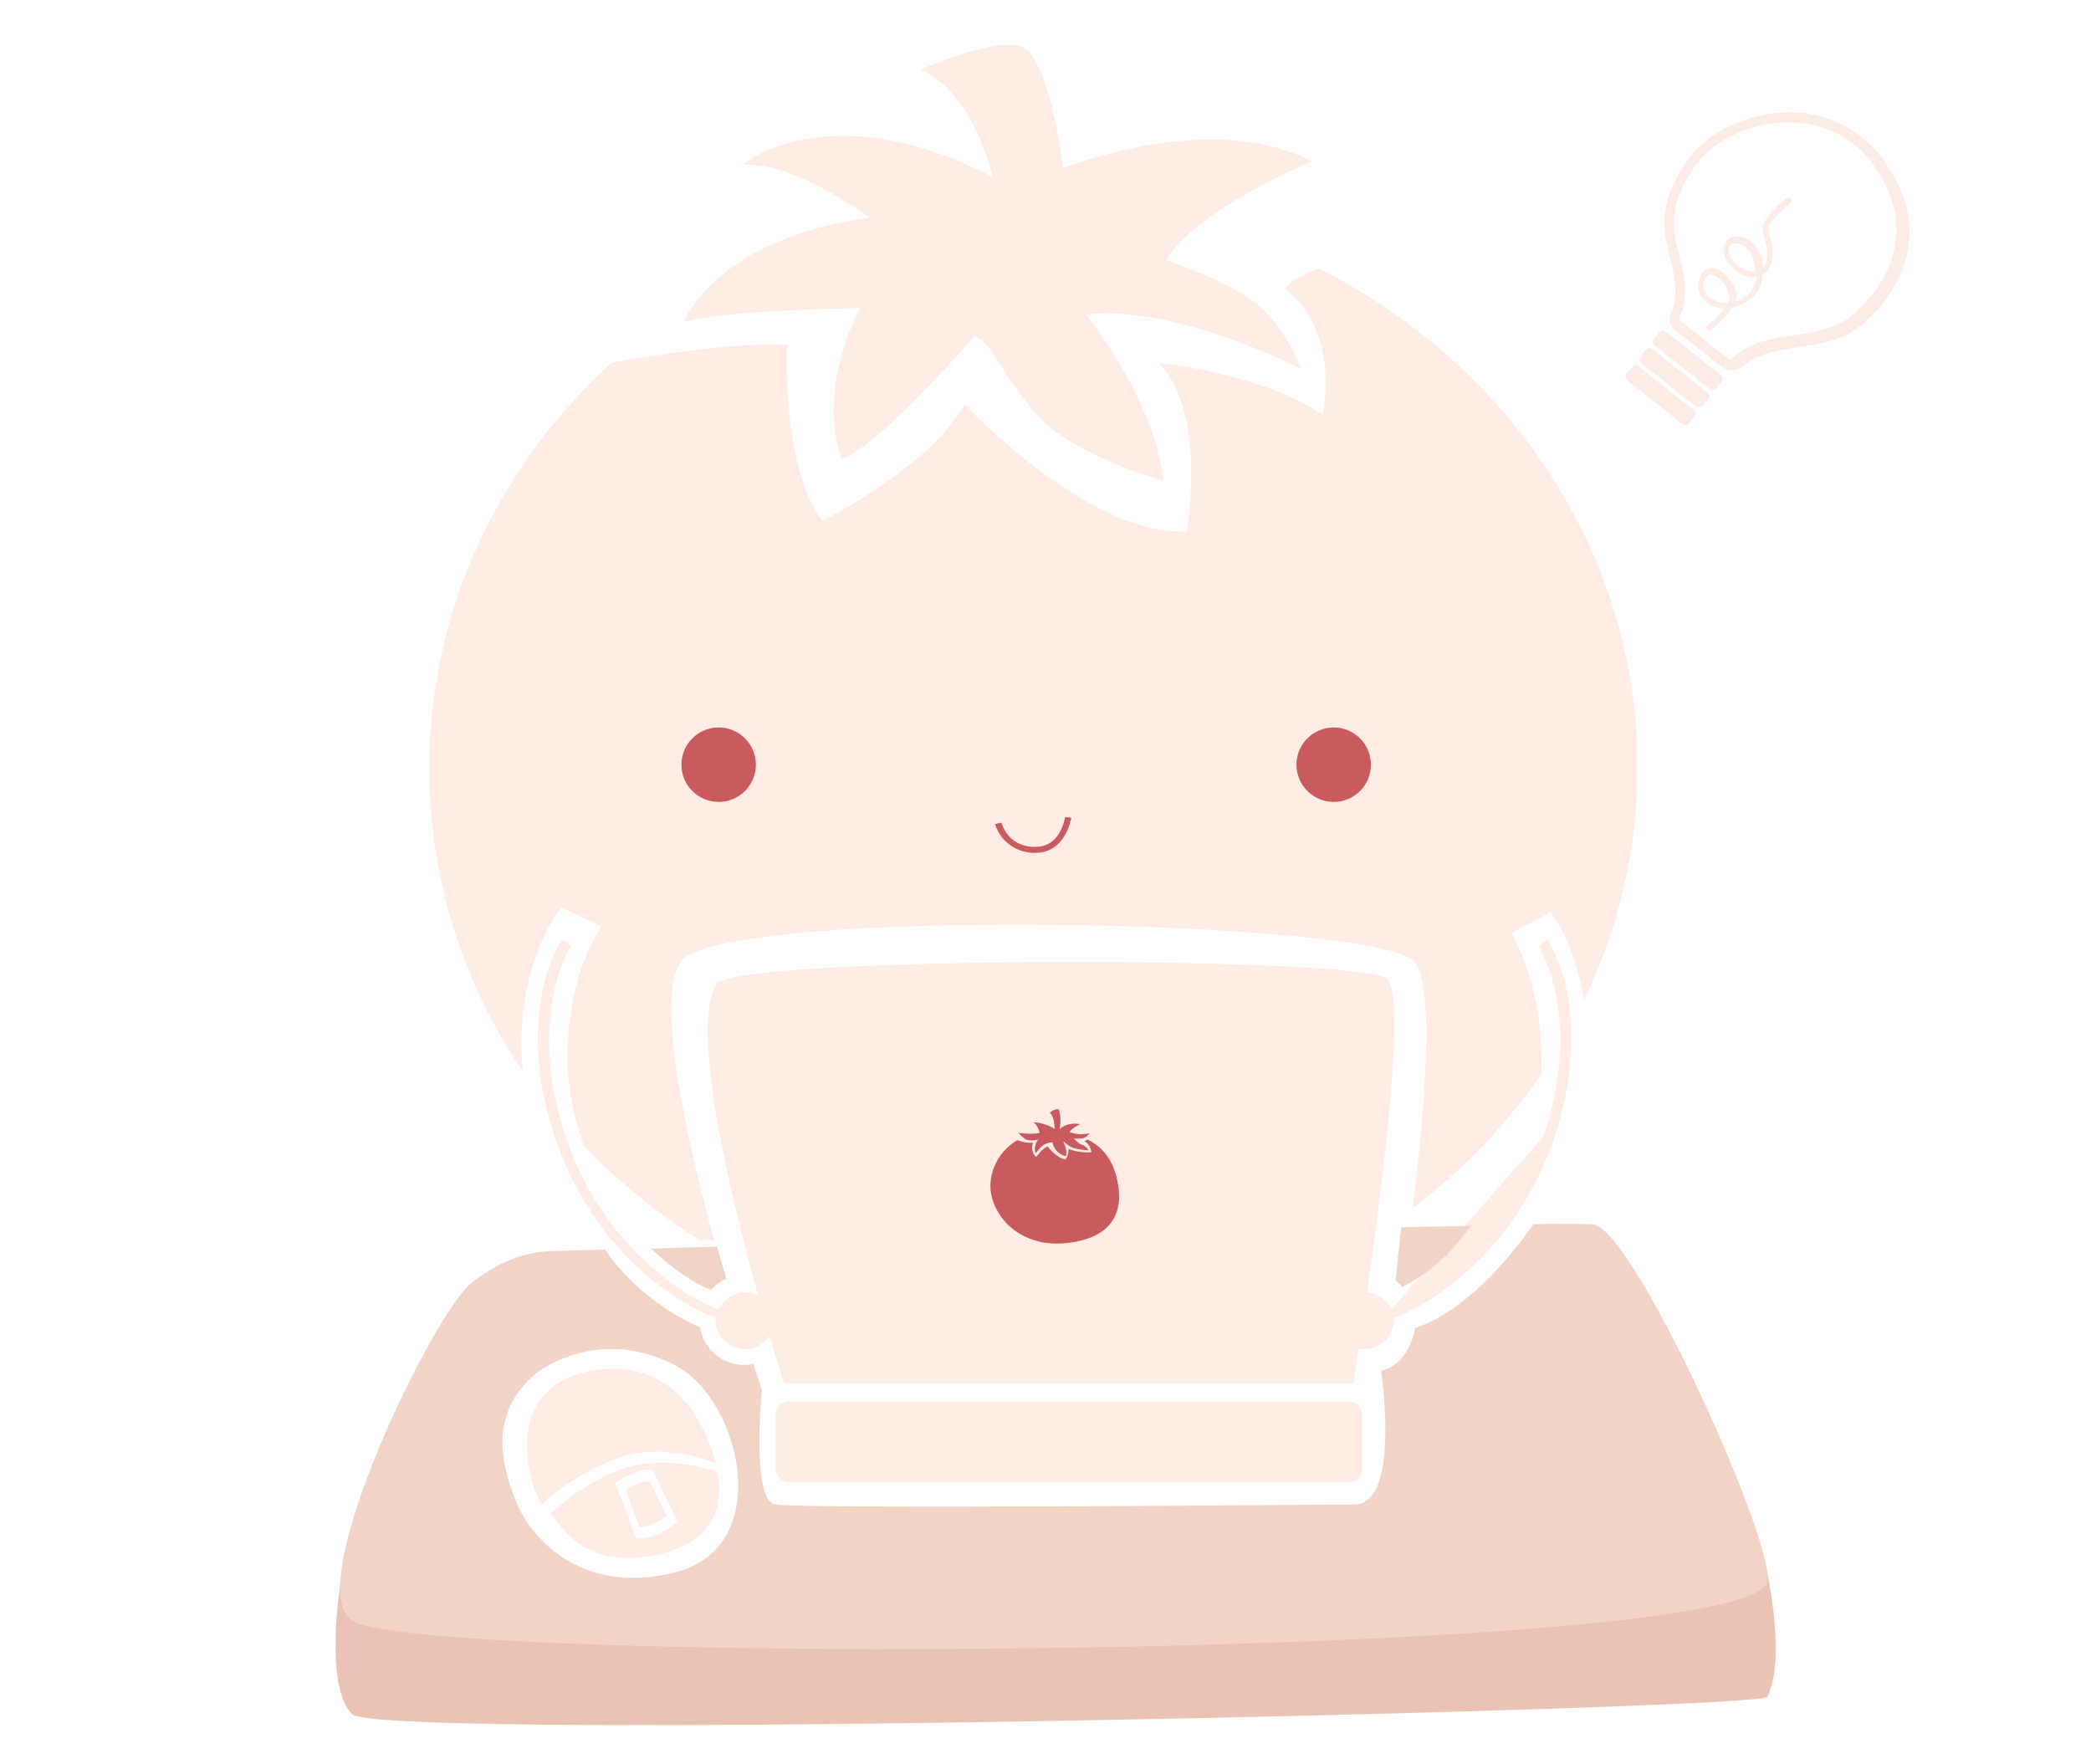
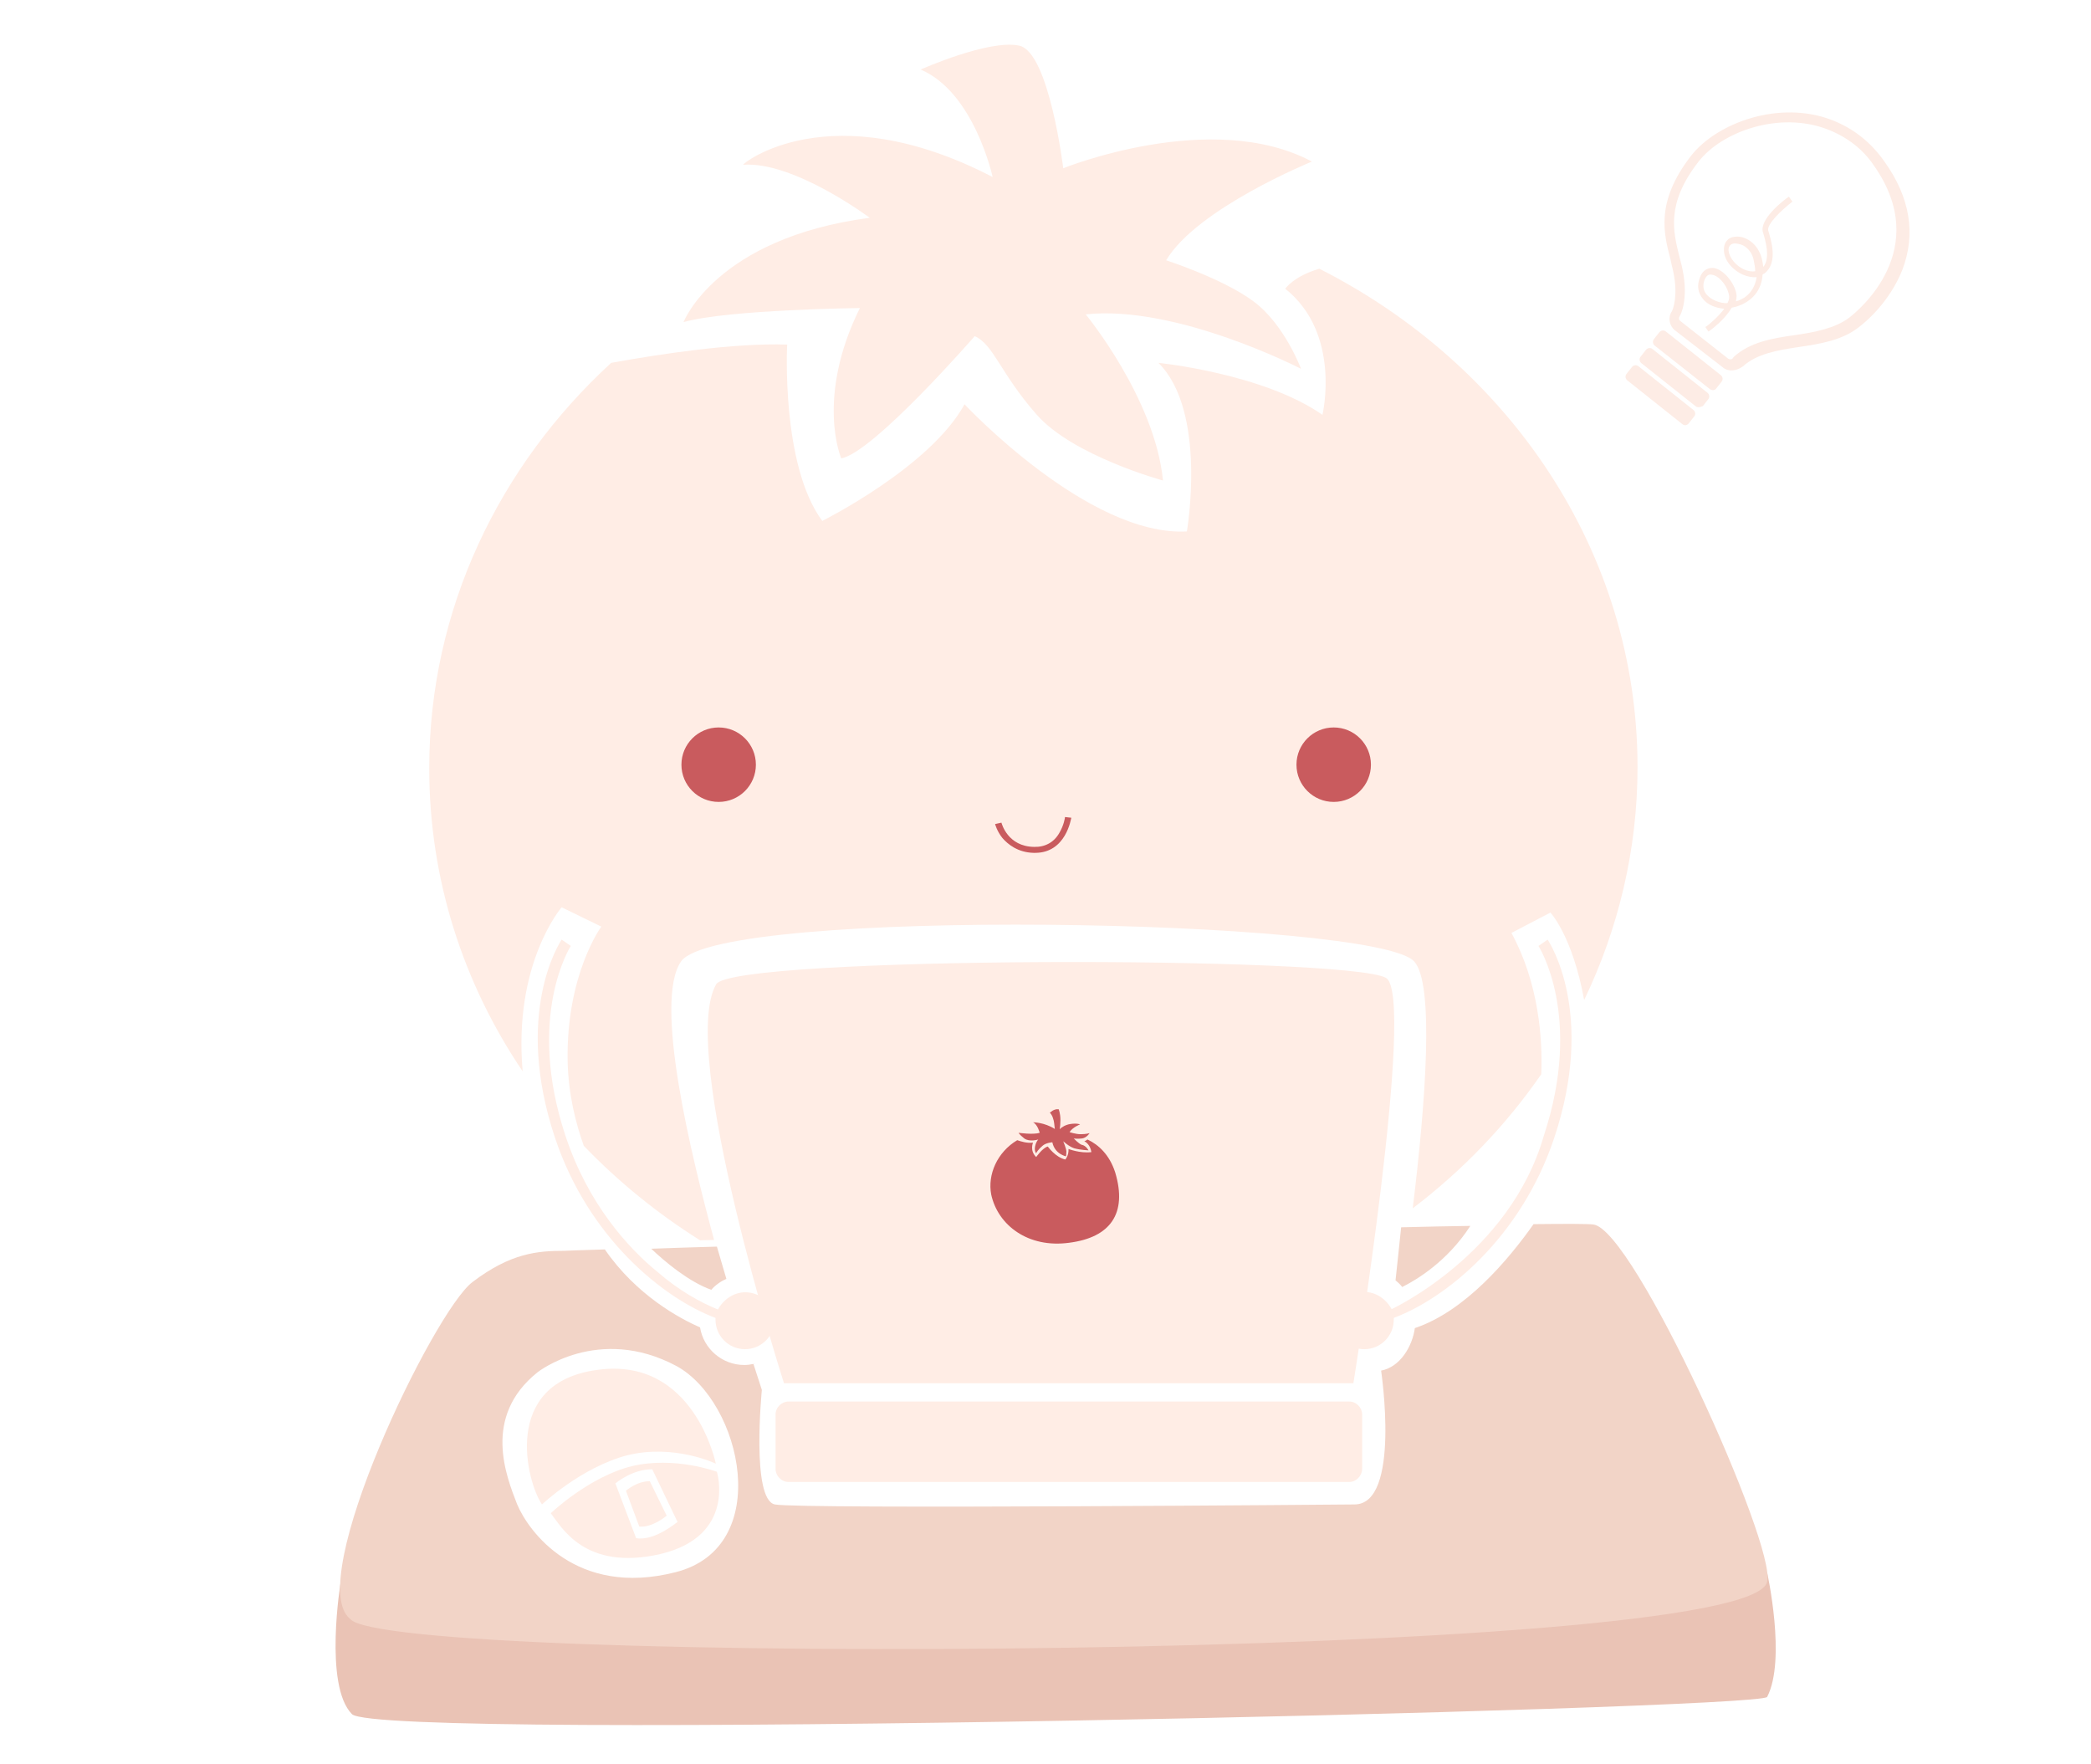
<svg xmlns="http://www.w3.org/2000/svg" version="1.1" id="Layer_1" x="0px" y="0px" viewBox="0 0 595.3 502.1" style="enable-background:new 0 0 595.3 502.1;" xml:space="preserve">
  <style type="text/css">
	.st0{fill:#EAC3B5;}
	.st1{fill:#F2D4C7;}
	.st2{fill:#FFEDE5;}
	.st3{fill:#C95B5E;}
	.st4{fill:#FDECE5;}
</style>
  <g>
    <g>
      <g>
        <path class="st0" d="M97,450.3c0,0-4.9,29.5,3.2,37.7c7.9,7.9,400.9-1.3,402.9-4.9c5.5-10.6,0-35.4,0-35.4l-383.3,2.7L97,450.3     L97,450.3z" />
        <g>
          <path class="st1" d="M254.4,353.3C254.6,353.3,254.6,353.3,254.4,353.3C254.6,353.3,254.6,353.3,254.4,353.3z" />
          <path class="st1" d="M249.2,353.5c1.8-0.1,3.4-0.1,5.2-0.2C252.7,353.3,250.9,353.5,249.2,353.5z" />
          <path class="st1" d="M247.5,353.6c0.6,0,1.3,0,1.9-0.1C248.7,353.5,248.1,353.6,247.5,353.6z" />
          <path class="st1" d="M273.1,352.7c0.2,0,0.5,0,0.7,0C273.6,352.7,273.3,352.7,273.1,352.7z" />
          <path class="st1" d="M273.8,352.7c2.1-0.1,4-0.1,6.2-0.2C277.7,352.6,275.6,352.6,273.8,352.7z" />
          <path class="st1" d="M242.5,353.7c1.8-0.1,3.2-0.1,4.9-0.2C245.8,353.6,244,353.7,242.5,353.7z" />
          <path class="st1" d="M254.6,353.3c6-0.2,12.2-0.4,18.5-0.6C266.7,353,260.6,353.2,254.6,353.3z" />
          <path class="st1" d="M214.5,388.3c0.2-0.1,0.5-0.1,0.6-0.2C214.9,388.2,214.8,388.3,214.5,388.3z" />
          <path class="st1" d="M279.9,352.6c0.1,0,0.3,0,0.4,0C280.1,352.6,280,352.6,279.9,352.6z" />
          <path class="st1" d="M214.4,388.3L214.4,388.3L214.4,388.3C214.5,388.3,214.4,388.3,214.4,388.3z" />
          <path class="st1" d="M214.2,354.5c6.5-0.2,13.7-0.4,21-0.6C227.9,354.2,220.7,354.4,214.2,354.5z" />
          <path class="st1" d="M235.2,354c0.9,0,1.9-0.1,2.8-0.1C237,353.8,236.2,353.8,235.2,354z" />
          <path class="st1" d="M237.8,353.8c1,0,2.2-0.1,3.3-0.1C240.1,353.8,239.1,353.8,237.8,353.8z" />
          <path class="st1" d="M241.2,353.8c0.4,0,0.9,0,1.1,0C242.1,353.7,241.6,353.8,241.2,353.8z" />
-           <path class="st1" d="M385.6,428.3c0,0-158.2,1.4-165,0c-6.8-1.4-3.7-32.6-3.7-32.6l-2.4-7.4c-0.9,0.2-1.8,0.3-2.6,0.3      c-6.3,0-11.6-4.6-12.6-10.7c-5.7-2.5-18.1-9.1-27.1-22.2c-7.4,0.2-11.6,0.4-11.6,0.4c-7.5,0-15.2,0.6-26.1,8.9      c-11,8.3-48.2,85.3-34.8,95.9c10.7,13.4,398.8,12,403.4-10.6c2.7-10.2-37.9-100.4-49.5-101.7c-1.5-0.2-7.7-0.2-17-0.1      c-7.2,10.2-19.5,24.8-33.8,29.6c-0.7,5.2-4.2,11.1-9.6,12.1C393.2,390.3,398.9,428.3,385.6,428.3z M192.3,447.6      c-28.3,7.2-41.9-11.7-45.1-19.4c-3-7.8-10-24.8,5.8-37.5c0,0,17.3-13.7,39.6-1.8C211.2,399.1,220.5,440.5,192.3,447.6z" />
+           <path class="st1" d="M385.6,428.3c0,0-158.2,1.4-165,0s-3.7-32.6-3.7-32.6l-2.4-7.4c-0.9,0.2-1.8,0.3-2.6,0.3      c-6.3,0-11.6-4.6-12.6-10.7c-5.7-2.5-18.1-9.1-27.1-22.2c-7.4,0.2-11.6,0.4-11.6,0.4c-7.5,0-15.2,0.6-26.1,8.9      c-11,8.3-48.2,85.3-34.8,95.9c10.7,13.4,398.8,12,403.4-10.6c2.7-10.2-37.9-100.4-49.5-101.7c-1.5-0.2-7.7-0.2-17-0.1      c-7.2,10.2-19.5,24.8-33.8,29.6c-0.7,5.2-4.2,11.1-9.6,12.1C393.2,390.3,398.9,428.3,385.6,428.3z M192.3,447.6      c-28.3,7.2-41.9-11.7-45.1-19.4c-3-7.8-10-24.8,5.8-37.5c0,0,17.3-13.7,39.6-1.8C211.2,399.1,220.5,440.5,192.3,447.6z" />
          <path class="st1" d="M387.8,349.6c0.1,0,0.1,0,0.2,0C388,349.6,388,349.6,387.8,349.6z" />
          <path class="st1" d="M312.8,351.6c0.1,0,0.1,0,0.2,0H312.8z" />
          <path class="st1" d="M313,351.6c4.3-0.1,8.6-0.2,12.8-0.4C321.6,351.4,317.4,351.5,313,351.6z" />
          <path class="st1" d="M325.8,351.2c0.1,0,0.3,0,0.4,0C326.1,351.2,325.9,351.2,325.8,351.2z" />
          <path class="st1" d="M280.3,352.6c10.7-0.3,21.6-0.6,32.6-0.9C301.9,352,291.1,352.3,280.3,352.6z" />
          <path class="st1" d="M358.3,350.4c10.3-0.3,20.4-0.6,29.6-0.9C378.5,349.9,368.6,350.1,358.3,350.4z" />
          <path class="st1" d="M358.1,350.4C358.1,350.4,358.3,350.4,358.1,350.4C358.3,350.4,358.1,350.4,358.1,350.4z" />
          <path class="st1" d="M326.2,351.2c10.8-0.3,21.6-0.6,31.9-0.9C347.8,350.7,337.1,350.9,326.2,351.2z" />
        </g>
        <g>
          <path class="st2" d="M375.6,76.5c-7.4,2.2-9.7,5.7-9.7,5.7c16.1,12.8,10.6,35.9,10.6,35.9c-16.9-11.8-46.7-14.8-46.7-14.8      c14,13.9,8.1,48,8.1,48c-28.1,1.5-63.3-36.2-63.3-36.2c-9.8,17.9-40.5,33.2-40.5,33.2c-11.8-15.9-10-50.2-10-50.2      c-15.1-0.5-35.7,2.6-50.1,5.2c-31.9,29.3-51.8,70.2-51.8,115.4c0,31.7,9.7,61.3,26.6,86.3c-2.7-30.8,11.1-46.7,11.1-46.7      l11.3,5.5c0,0-10,13.5-9.6,38.2c0.2,9.8,2.4,18,4.6,24.2c9.8,10.2,21,19.3,33.1,26.9l4-0.1c-6.5-24-17.3-67.9-9.4-79.3      c11.1-15.6,197.6-12.2,208.7,0c5.8,6.3,3.3,40-0.4,70.3c14.2-10.8,26.6-23.7,36.6-38.2c0.4-10-0.7-25.9-8.5-40.2l11.1-5.8      c0,0,6.3,6.7,9.6,24.9c9.7-20.2,15.2-42.7,15.2-66.3C466.2,157,429.5,103.8,375.6,76.5z" />
          <path class="st2" d="M282.6,50.4c0,0-5.2-24.1-20.5-30.6c0,0,19.5-8.7,28.1-6.8c8.5,1.9,12.5,34.9,12.5,34.9S345,30.8,373.5,46      c0,0-32.7,13.3-41.5,28.1c0,0,16.4,5.3,25,11.8c8.7,6.5,13.4,19.1,13.4,19.1S335,86.7,309.1,89.5c0,0,19.7,23.9,22,47.3      c0,0-25.7-7-36-18.8c-10.3-11.7-12.2-19.9-17.6-22.3c0,0-28.8,33.1-38,34.8c0,0-7.4-17.1,5.3-42.8c0,0-37.3,0.4-50.2,4      c0,0,9.2-23.9,53-29.7c0,0-21.5-16.1-36-15.1C211,46.8,236.2,26.3,282.6,50.4z" />
          <circle class="st3" cx="379.7" cy="217.7" r="10.6" />
          <circle class="st3" cx="204.6" cy="217.7" r="10.6" />
          <g>
            <path class="st3" d="M294.7,242.8c-0.1,0-0.2,0-0.4,0c-4.6-0.1-7.4-2.5-8.9-4.2c-1.6-2-2.1-4-2.1-4l1.8-0.4       c0.1,0.3,1.8,6.8,9.3,6.9c3.1,0.1,5.7-1.3,7.2-4c1.3-2.2,1.6-4.3,1.6-4.5l1.8,0.2C304.9,233.1,303.5,242.8,294.7,242.8z" />
          </g>
          <path class="st2" d="M212.2,367.9c-3.3,0-6.2,2-7.8,4.9c-5-2-11.1-5.4-17.1-10.6c-8.5-6.9-19.9-19.5-26.3-38.8      c-11.3-34.1,1.4-53.9,1.5-54.1l-2.6-1.8c-0.6,0.9-13.7,21-1.9,56.4c9.5,28.5,30.8,45.7,45.7,51.3c0,0.2,0,0.4,0,0.5      c0,4.6,3.7,8.4,8.4,8.4c4.6,0,8.4-3.7,8.4-8.4C220.6,371.7,216.8,367.9,212.2,367.9z" />
-           <path class="st2" d="M439.5,323.4c11.3-34.1-1.4-53.9-1.5-54.1l2.6-1.8c0.6,0.9,13.7,21,1.9,56.4c-9.5,28.5-30.8,45.7-45.7,51.3      c0,0.2,0,0.4,0,0.5c0,4.6-3.7,8.4-8.4,8.4s-8.4-3.7-8.4-8.4c-0.1-4.1,3.8-7.9,8.4-7.9c3.3,0,6.2,2,7.8,4.9" />
+           <path class="st2" d="M439.5,323.4c11.3-34.1-1.4-53.9-1.5-54.1l2.6-1.8c0.6,0.9,13.7,21,1.9,56.4c-9.5,28.5-30.8,45.7-45.7,51.3      c0,0.2,0,0.4,0,0.5c0,4.6-3.7,8.4-8.4,8.4s-8.4-3.7-8.4-8.4c-0.1-4.1,3.8-7.9,8.4-7.9c3.3,0,6.2,2,7.8,4.9      C396.2,372.7,429.8,357.1,439.5,323.4z" />
        </g>
        <g>
          <path class="st2" d="M384.2,421.9H224.5c-2.1,0-3.7-1.8-3.7-3.7v-15.5c0-2.1,1.8-3.7,3.7-3.7h159.6c2.1,0,3.7,1.8,3.7,3.7v15.5      C387.8,420.1,386.1,421.9,384.2,421.9z" />
          <path class="st2" d="M385.3,393.8H223.2c0,0-30.3-94.6-19.3-113.6c4.7-8.1,179.6-8.1,190.7-1.8      C403.2,283.5,385.3,393.8,385.3,393.8z" />
          <g>
-             <path class="st3" d="M307.9,325.9c-0.9-0.4-2.2-1.8-2.2-1.8s0.9,0.2,2.4,0c1.3-0.2,2.1-1.5,2.1-1.5s-1,0.3-2.5,0.3       s-3.2-0.6-3.2-0.6c0.9-1.4,3-2.2,3-2.2s-0.9-0.4-2.8-0.1c-1.3,0.2-2.5,0.9-3,1.5c0.1-0.6,0.2-1.6,0.2-2.6c0-2-0.5-3.1-0.5-3.1       c-1.4-0.2-2.5,1-2.5,1s0.6,0.5,0.9,1.6c0.3,0.7,0.4,2.1,0.5,3c-3-1.9-6.2-1.9-6.2-1.9c1.3,0.6,1.9,3,1.9,3c-1.9,0.6-6,0-6,0       s0.1,0.4,1.6,1.6c1.5,1.1,4,0.3,4,0.3s-0.6,0.5-0.9,1.9s0.3,2.1,0.3,2c0-0.1,0.6-1.1,1.8-2.1c1-0.9,2.8-1,2.8-1       c0.7,3.4,3.9,4,3.9,4s0.1-0.7,0.1-1.4c0-0.7-0.9-2.9-0.9-2.9s1.6,1.5,3.1,2c1.8,0.5,4.1,0.6,4.1,0.6S309.2,326.1,307.9,325.9z" />
+             <path class="st3" d="M307.9,325.9c-0.9-0.4-2.2-1.8-2.2-1.8s0.9,0.2,2.4,0c1.3-0.2,2.1-1.5,2.1-1.5s-1,0.3-2.5,0.3       s-3.2-0.6-3.2-0.6c0.9-1.4,3-2.2,3-2.2s-0.9-0.4-2.8-0.1c-1.3,0.2-2.5,0.9-3,1.5c0.1-0.6,0.2-1.6,0.2-2.6c0-2-0.5-3.1-0.5-3.1       c-1.4-0.2-2.5,1-2.5,1s0.6,0.5,0.9,1.6c0.3,0.7,0.4,2.1,0.5,3c-3-1.9-6.2-1.9-6.2-1.9c1.3,0.6,1.9,3,1.9,3c-1.9,0.6-6,0-6,0       s0.1,0.4,1.6,1.6c1.5,1.1,4,0.3,4,0.3s-0.6,0.5-0.9,1.9s0.3,2.1,0.3,2s0.6-1.1,1.8-2.1c1-0.9,2.8-1,2.8-1c0.7,3.4,3.9,4,3.9,4       s0.1-0.7,0.1-1.4c0-0.7-0.9-2.9-0.9-2.9s1.6,1.5,3.1,2c1.8,0.5,4.1,0.6,4.1,0.6S309.2,326.1,307.9,325.9z" />
            <path class="st3" d="M317.5,333.8c-1.6-5-4.7-7.9-7.9-9.4c-0.5,0.4-0.9,0.5-0.9,0.5c1.8,0.9,2,3.1,2,3.1       c-3.2,0.4-6.5-0.9-6.5-0.9c0.1,1.9-0.9,3-0.9,3c-2.8-0.6-5-3.7-5-3.7c-1.5,0.4-3.3,3-3.3,3c-1.9-1.8-0.9-4.1-0.9-4.1       c-1.8,0.2-3.3-0.3-4.5-0.7c-5.7,3.4-8.5,9.8-7.4,15.5c1.9,8.7,10.5,15.3,22.2,13.7C316.1,352.3,321,345.5,317.5,333.8z" />
          </g>
        </g>
        <path class="st2" d="M204.1,419c0,0-12-4.5-24.2-1.6c-12.2,3-23.1,13.4-23.1,13.4c3,3.8,9.6,16.6,31.3,11.6     C209.7,437.2,204.1,419,204.1,419z M181.1,437.9l-5.9-15.6c0,0,4.9-4.1,10.5-4l7.2,15C192.7,433.3,186.5,438.8,181.1,437.9z" />
        <path class="st2" d="M154.3,428.3c0,0,11.2-10.6,24.3-14c13.4-3.3,25.2,2.4,25.2,2.4s-6.2-30.6-33.8-26.7     C142.5,393.7,150,422.1,154.3,428.3z" />
        <path class="st2" d="M178.2,424.4c0,0,3.2-2.8,6.8-2.7l4.8,9.8c0,0-4.1,3.5-7.8,3.1L178.2,424.4z" />
      </g>
      <path class="st1" d="M398.9,349.4c-0.4,4.1-1,9.4-1.6,15.1l0,0c0.7,0.6,1.3,1.1,1.9,1.9c4-2,12.8-7.2,19.4-17.4    C412.7,349.1,405.9,349.2,398.9,349.4L398.9,349.4z" />
      <path class="st1" d="M204.1,354.9c-6.8,0.2-13.3,0.4-18.7,0.6c4,3.8,10.7,9.4,17.1,11.7c1.1-1.3,2.8-2.5,4.3-3.1l0,0L204.1,354.9z    " />
    </g>
  </g>
  <g>
    <g>
      <path class="st4" d="M486.7,110.7l-15.6-12.3c-0.6-0.5-0.7-1.3-0.2-1.9l1.5-1.9c0.5-0.6,1.3-0.7,1.9-0.2l15.6,12.4    c0.6,0.5,0.7,1.3,0.2,1.9l-1.5,1.9C488.2,111.2,487.3,111.2,486.7,110.7z" />
      <g>
        <path class="st4" d="M491.5,105.2c-0.4-0.2-0.7-0.3-1-0.6L476.8,94c-1.6-1.3-2-3.7-0.8-5.4c0.3-0.6,1.8-4.4,0.4-11.1     c-0.2-1.1-0.6-2.4-0.8-3.6c-1.9-7.3-4.4-16.3,5.8-29.5c7.4-9.5,25.3-16,40.2-10.2c5.9,2.3,10.9,6.1,14.9,11.8     c7.3,10.2,9,20.6,5.1,30.8c-3.6,9.1-10.4,14.9-12.6,16.5c-4.7,3.6-10.8,4.6-16.9,5.5c-6.1,0.9-11.9,1.9-15.9,5.5     C494.8,105.3,493.1,105.8,491.5,105.2z M520.2,36.8c-13.6-5.2-30,0.6-36.7,9.3c-9.3,12-7.1,19.9-5.4,26.9     c0.3,1.3,0.7,2.5,0.9,3.7c1.8,8.5-0.6,13.1-0.7,13.1l-0.1,0.2c-0.3,0.5-0.3,1,0.2,1.4l13.6,10.7c0.5,0.3,1,0.3,1.4-0.2l0.1-0.2     c4.6-4.3,11.1-5.4,17.5-6.3c5.5-0.8,11.5-1.9,15.5-5c2.5-1.9,23.9-19.4,6.9-43.4C530.3,42.4,525.7,38.9,520.2,36.8z" />
      </g>
      <path class="st4" d="M482.8,115.7l-15.5-12.3c-0.6-0.5-0.7-1.3-0.2-1.9l1.5-1.9c0.5-0.6,1.3-0.7,1.9-0.2l15.6,12.4    c0.6,0.5,0.7,1.3,0.2,1.9l-1.5,1.9C484.2,115.9,483.3,116.1,482.8,115.7z" />
      <path class="st4" d="M478.9,120.7l-15.6-12.4c-0.6-0.5-0.7-1.3-0.2-1.9l1.5-1.9c0.5-0.6,1.3-0.7,1.9-0.2l15.6,12.4    c0.6,0.5,0.7,1.3,0.2,1.9l-1.5,1.9C480.2,121.2,479.5,121.2,478.9,120.7z" />
      <g>
        <path class="st4" d="M486.4,94.4l-0.9-1.3c1.3-0.8,3.8-3.1,5.4-5.2c-2.4-0.2-4.7-1.1-6-2.7c-1.5-1.8-1.9-3.9-0.9-6.3     c1-2.6,3-2.7,4-2.6c3.1,0.6,6.3,5,6.4,8c0,0.5-0.1,0.9-0.2,1.5c3.5-1,5.4-3.6,5.9-6.9c-1.1,0.1-2.5-0.1-3.9-0.7     c-2.5-1.1-5.4-3.8-5.4-7c-0.1-2,1-3.6,3.1-3.8c3-0.4,6.6,1.9,7.7,6.3c0.2,0.8,0.3,1.5,0.4,2.3c2.1-2.5,0.6-7.6-0.1-9.9     c-1.1-3.6,5.8-9.1,7.4-10.1l1,1.4c-3.1,2.4-7.3,6.4-6.9,8.2c0.8,2.7,2.9,9.1-1,12.2c-0.2,0.1-0.4,0.2-0.6,0.4     c-0.3,4.5-3,7.7-7.5,9.1c-0.4,0.1-0.8,0.2-1.3,0.3C491,91.1,487,94,486.4,94.4z M487.8,78.3c-0.2,0-0.3-0.1-0.5-0.1     c-0.6-0.1-1.3-0.1-2,1.4c-0.8,2-0.1,3.6,0.7,4.4c1.3,1.4,3.7,2.4,5.8,2.3c0.3-0.6,0.5-1.1,0.5-1.8C492.1,82,490,79,487.8,78.3z      M495.6,69.6c-0.7-0.2-1.3-0.3-1.9-0.3c-0.7,0.1-1.6,0.5-1.6,1.9c0.2,2.4,2.4,4.6,4.4,5.5c1.1,0.5,2.4,0.7,3.2,0.5     c0-0.9-0.2-1.9-0.4-3C498.9,71.8,497.2,70.1,495.6,69.6z" />
      </g>
    </g>
  </g>
</svg>
